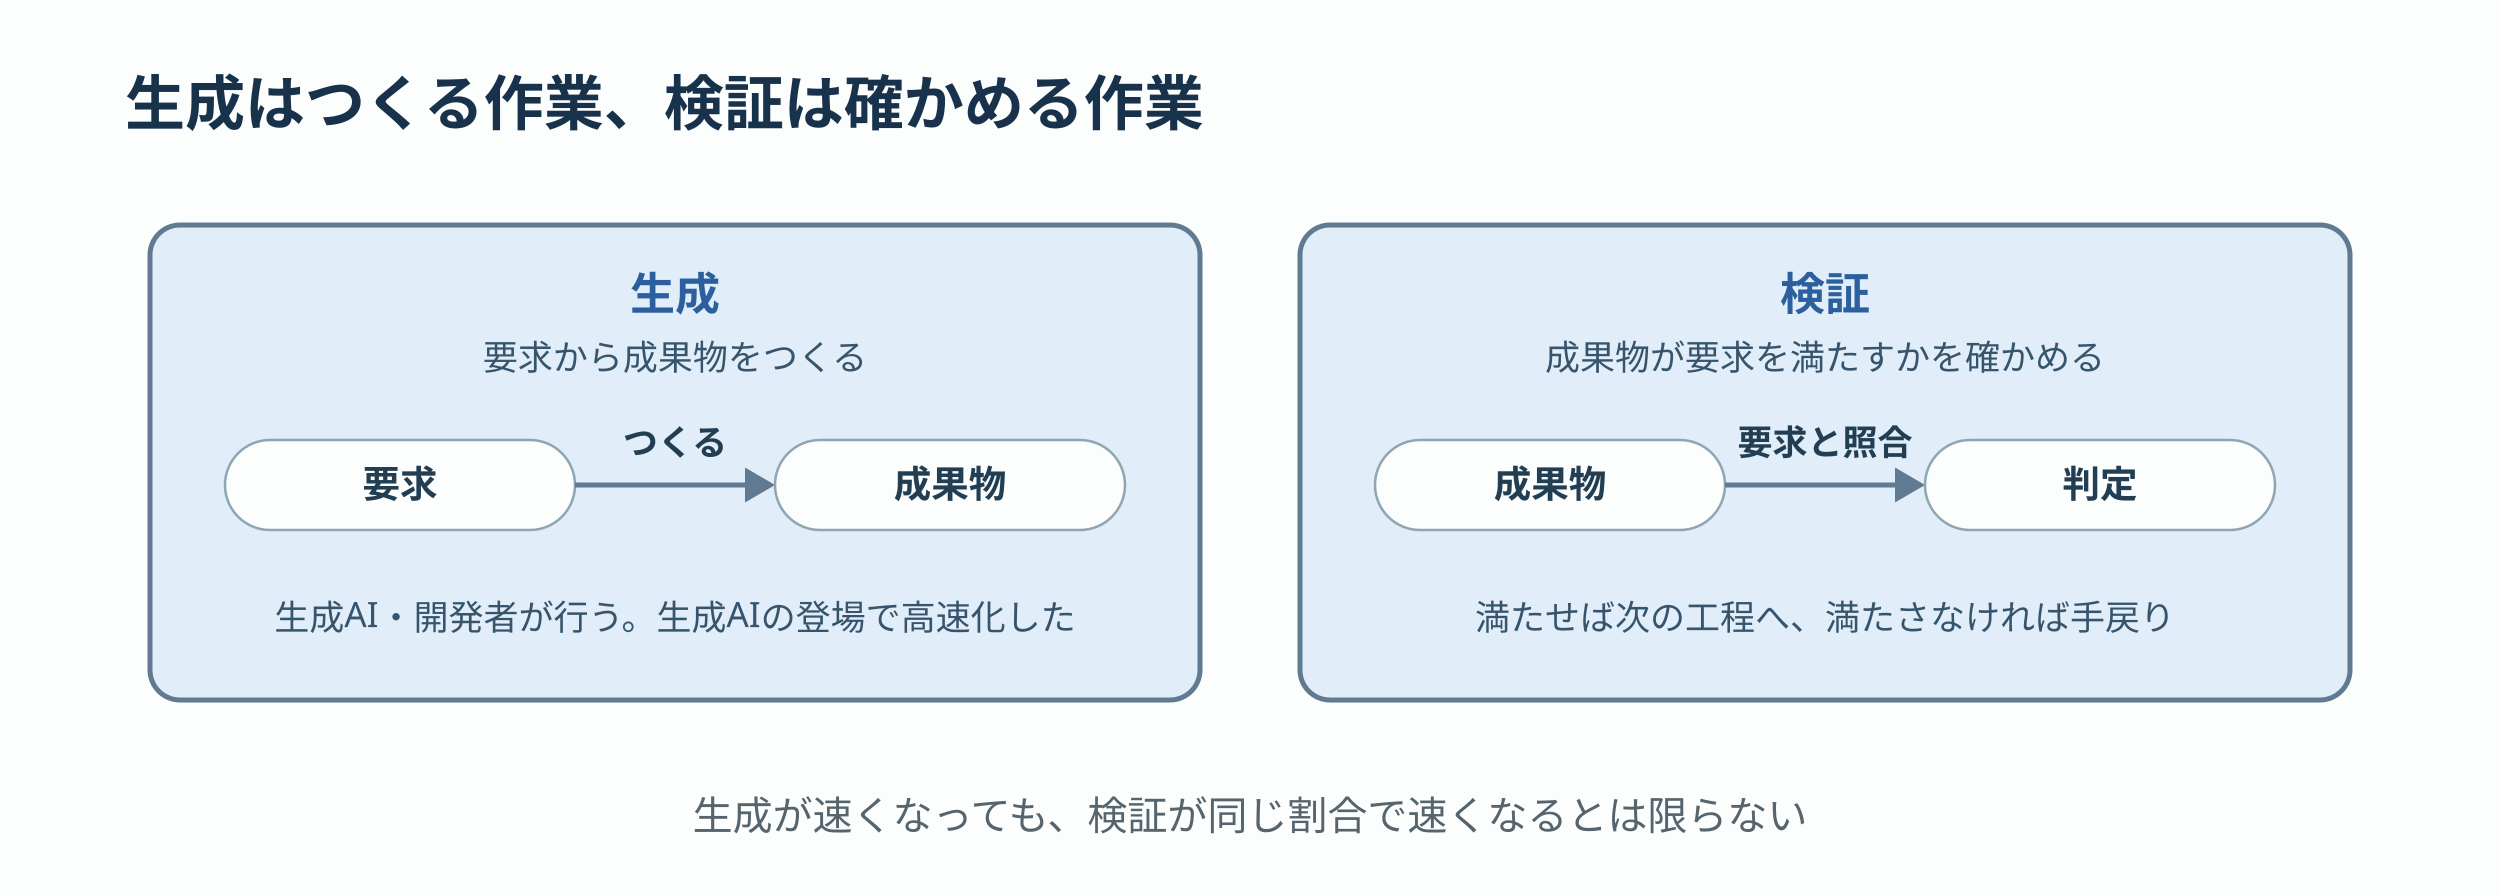
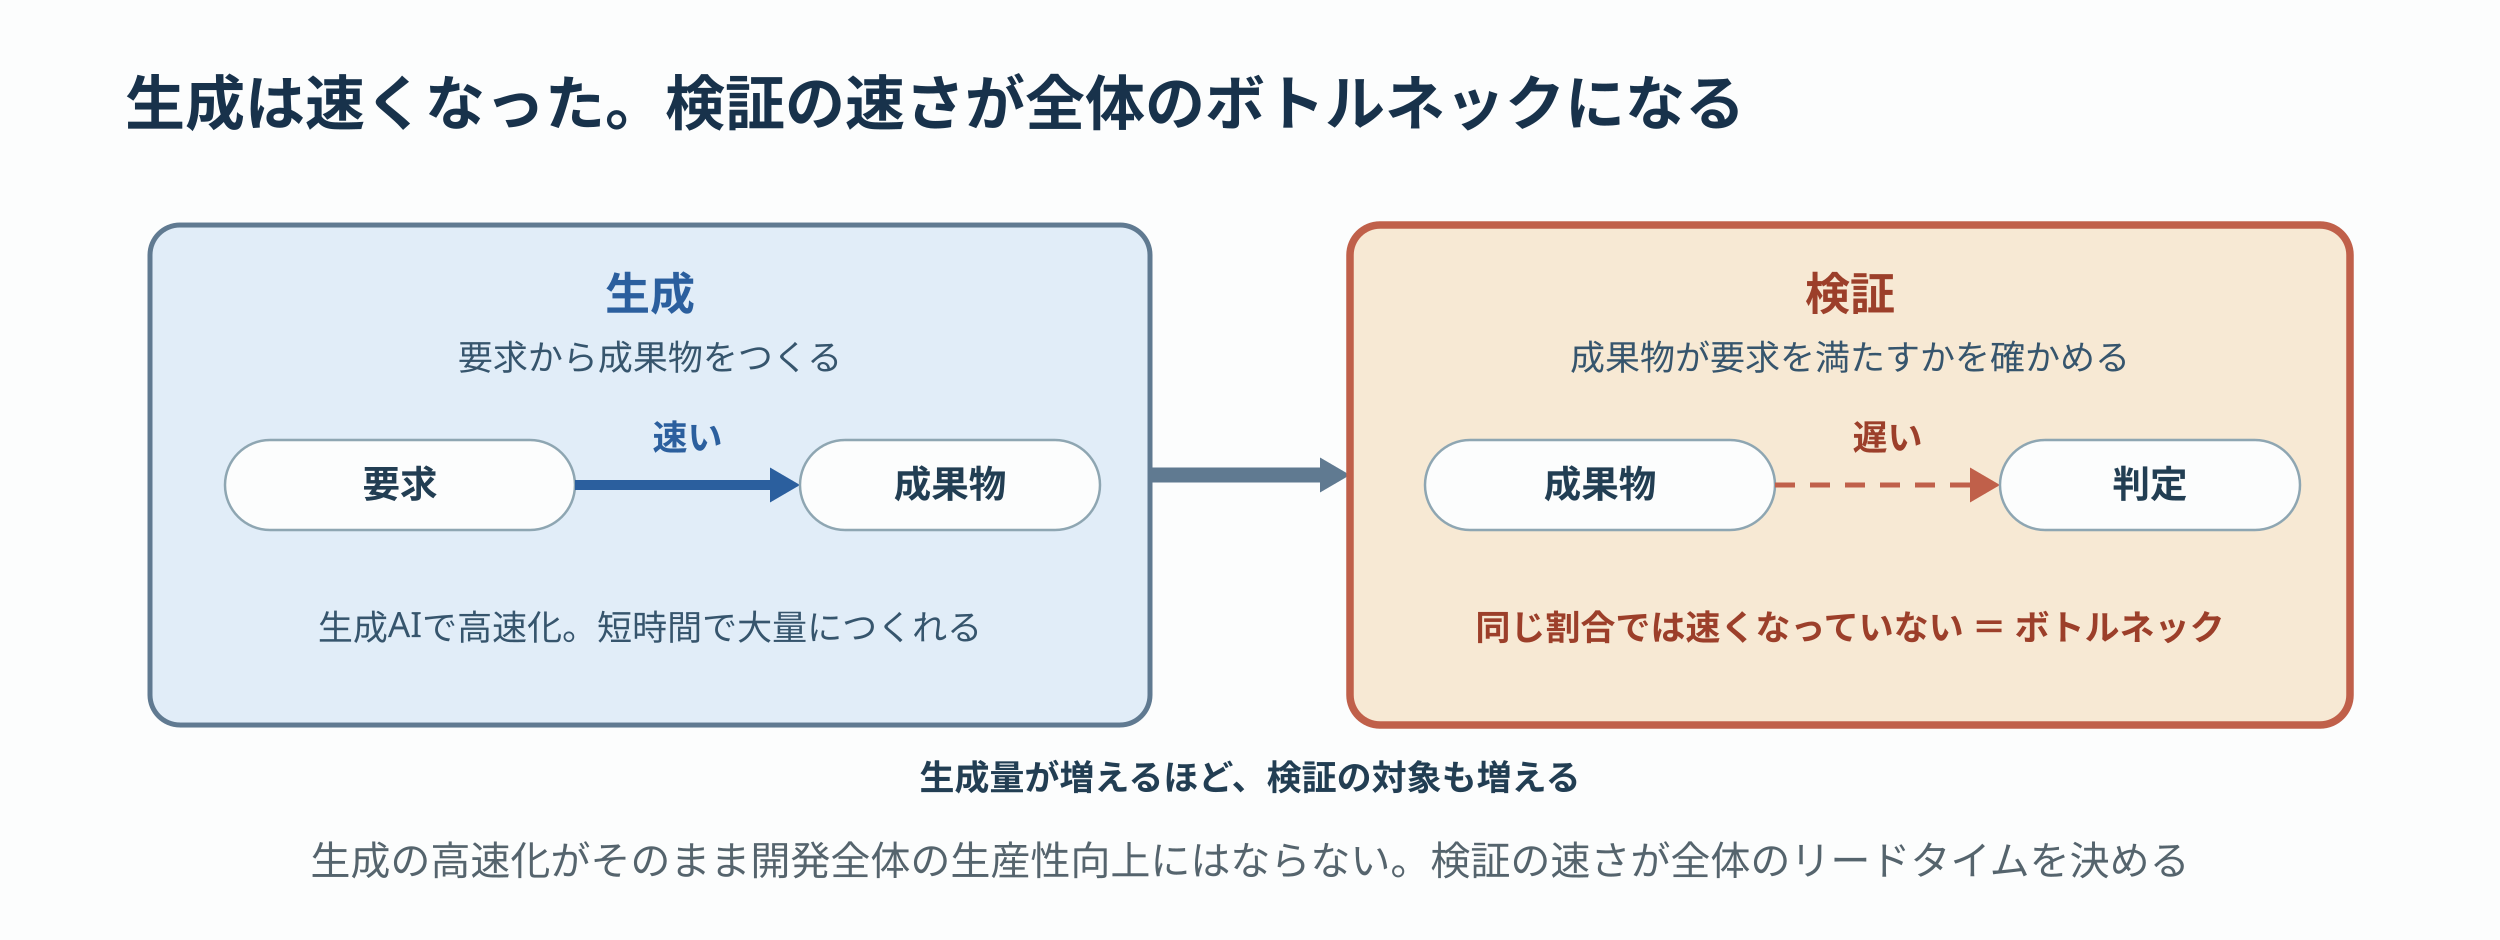
- <svg xmlns="http://www.w3.org/2000/svg" width="1000" height="358" viewBox="0 0 1000 358" role="img" aria-label="生成と検証" aria-describedby="desc">
+ <svg xmlns="http://www.w3.org/2000/svg" width="1000" height="376" viewBox="0 0 1000 376" role="img" aria-label="生成と検証" aria-describedby="desc">
  <rect width="100%" height="100%" fill="#fcfdfd" />
-   <text x="50" y="50" text-anchor="start" font-family="sans-serif" font-size="24" font-weight="700" fill="#18324b">生成はつくる作業、検証は確かめる作業</text>
-   <rect x="60" y="90" width="420" height="190" rx="12" fill="#e1edf8" stroke="#607a91" stroke-width="2" />
-   <text x="270" y="124" text-anchor="middle" font-family="sans-serif" font-size="18" font-weight="700" fill="#2b5f9e">生成</text>
-   <text x="270" y="148" text-anchor="middle" font-family="sans-serif" font-size="14" fill="#36556d">要求から成果物をつくる</text>
+   <text x="50" y="50" text-anchor="start" font-family="sans-serif" font-size="24" font-weight="700" fill="#18324b">生成は速くなった。検証の速さが全体のボトルネックになる</text>
+   <rect x="60" y="90" width="400" height="200" rx="12" fill="#e1edf8" stroke="#607a91" stroke-width="2" />
+   <text x="260" y="124" text-anchor="middle" font-family="sans-serif" font-size="18" font-weight="700" fill="#2b5f9e">生成</text>
+   <text x="260" y="148" text-anchor="middle" font-family="sans-serif" font-size="14" fill="#36556d">要求から成果物をつくる</text>
  <rect x="90" y="176" width="140" height="36" rx="18.0" fill="#fcfdfd" stroke="#8ea6b2" stroke-width="1" />
  <text x="160" y="199" text-anchor="middle" font-family="sans-serif" font-size="15" font-weight="700" fill="#223e53">要求</text>
-   <path d="M230.0 194.0 L300.0 194.0" stroke="#607a91" stroke-width="2" fill="none" />
-   <polygon points="310.0,194.0 298.0,201.0 298.0,187.0" fill="#607a91" />
-   <text x="270" y="182" text-anchor="middle" font-family="sans-serif" font-size="14" font-weight="700" fill="#223e53">つくる</text>
-   <rect x="310" y="176" width="140" height="36" rx="18.0" fill="#fcfdfd" stroke="#8ea6b2" stroke-width="1" />
+   <path d="M230.0 194.0 L310.0 194.0" stroke="#2b5f9e" stroke-width="4" fill="none" />
+   <polygon points="320.0,194.0 308.0,201.0 308.0,187.0" fill="#2b5f9e" />
+   <text x="275" y="180" text-anchor="middle" font-family="sans-serif" font-size="14" font-weight="700" fill="#2b5f9e">速い</text>
+   <rect x="320" y="176" width="120" height="36" rx="18.0" fill="#fcfdfd" stroke="#8ea6b2" stroke-width="1" />
  <text x="380" y="199" text-anchor="middle" font-family="sans-serif" font-size="15" font-weight="700" fill="#223e53">成果物</text>
-   <text x="270" y="252" text-anchor="middle" font-family="sans-serif" font-size="14" fill="#36556d">生成AI・開発者が行う。生成AIの登場で高速化した</text>
-   <rect x="520" y="90" width="420" height="190" rx="12" fill="#e1edf8" stroke="#607a91" stroke-width="2" />
-   <text x="730" y="124" text-anchor="middle" font-family="sans-serif" font-size="18" font-weight="700" fill="#2b5f9e">検証</text>
-   <text x="730" y="148" text-anchor="middle" font-family="sans-serif" font-size="14" fill="#36556d">成果物が要求を満たすかを確かめる</text>
-   <rect x="550" y="176" width="140" height="36" rx="18.0" fill="#fcfdfd" stroke="#8ea6b2" stroke-width="1" />
-   <text x="620" y="199" text-anchor="middle" font-family="sans-serif" font-size="15" font-weight="700" fill="#223e53">成果物</text>
-   <path d="M690.0 194.0 L760.0 194.0" stroke="#607a91" stroke-width="2" fill="none" />
-   <polygon points="770.0,194.0 758.0,201.0 758.0,187.0" fill="#607a91" />
-   <text x="730" y="182" text-anchor="middle" font-family="sans-serif" font-size="14" font-weight="700" fill="#223e53">要求と照合</text>
-   <rect x="770" y="176" width="140" height="36" rx="18.0" fill="#fcfdfd" stroke="#8ea6b2" stroke-width="1" />
-   <text x="840" y="199" text-anchor="middle" font-family="sans-serif" font-size="15" font-weight="700" fill="#223e53">判定</text>
-   <text x="730" y="252" text-anchor="middle" font-family="sans-serif" font-size="14" fill="#36556d">満たせば次の工程へ、満たさなければ手戻り</text>
-   <text x="500" y="332" text-anchor="middle" font-family="sans-serif" font-size="16" fill="#55646d">生成が速くなっても、検証が同じ割合で速くなるとは限らない</text>
+   <text x="260" y="256" text-anchor="middle" font-family="sans-serif" font-size="14" fill="#36556d">生成AIで高速化。短時間で大量につくれる</text>
+   <path d="M460.0 190.0 L530.0 190.0" stroke="#607a91" stroke-width="6" fill="none" />
+   <polygon points="540.0,190.0 528.0,197.0 528.0,183.0" fill="#607a91" />
+   <text x="500" y="316" text-anchor="middle" font-family="sans-serif" font-size="14" font-weight="700" fill="#223e53">生成量が増えるほど、検証の対象も増える</text>
+   <rect x="540" y="90" width="400" height="200" rx="12" fill="#f7e9d4" stroke="#c0604a" stroke-width="3" />
+   <text x="740" y="124" text-anchor="middle" font-family="sans-serif" font-size="18" font-weight="700" fill="#9c3f2a">検証</text>
+   <text x="740" y="148" text-anchor="middle" font-family="sans-serif" font-size="14" fill="#36556d">成果物が要求を満たすかを確かめる</text>
+   <rect x="570" y="176" width="140" height="36" rx="18.0" fill="#fcfdfd" stroke="#8ea6b2" stroke-width="1" />
+   <text x="640" y="199" text-anchor="middle" font-family="sans-serif" font-size="15" font-weight="700" fill="#223e53">成果物</text>
+   <path d="M710.0 194.0 L790.0 194.0" stroke="#c0604a" stroke-width="2" fill="none" stroke-dasharray="8 6" />
+   <polygon points="800.0,194.0 788.0,201.0 788.0,187.0" fill="#c0604a" />
+   <text x="755" y="180" text-anchor="middle" font-family="sans-serif" font-size="14" font-weight="700" fill="#9c3f2a">遅い</text>
+   <rect x="800" y="176" width="120" height="36" rx="18.0" fill="#fcfdfd" stroke="#8ea6b2" stroke-width="1" />
+   <text x="860" y="199" text-anchor="middle" font-family="sans-serif" font-size="15" font-weight="700" fill="#223e53">判定</text>
+   <text x="740" y="256" text-anchor="middle" font-family="sans-serif" font-size="14" font-weight="700" fill="#9c3f2a">同じ割合では速くなっていない ＝ ボトルネック</text>
+   <text x="500" y="350" text-anchor="middle" font-family="sans-serif" font-size="16" fill="#55646d">生成の高速化がそのまま開発全体の生産性向上にはならない。検証の速さが全体のリードタイムを決める</text>
</svg>
